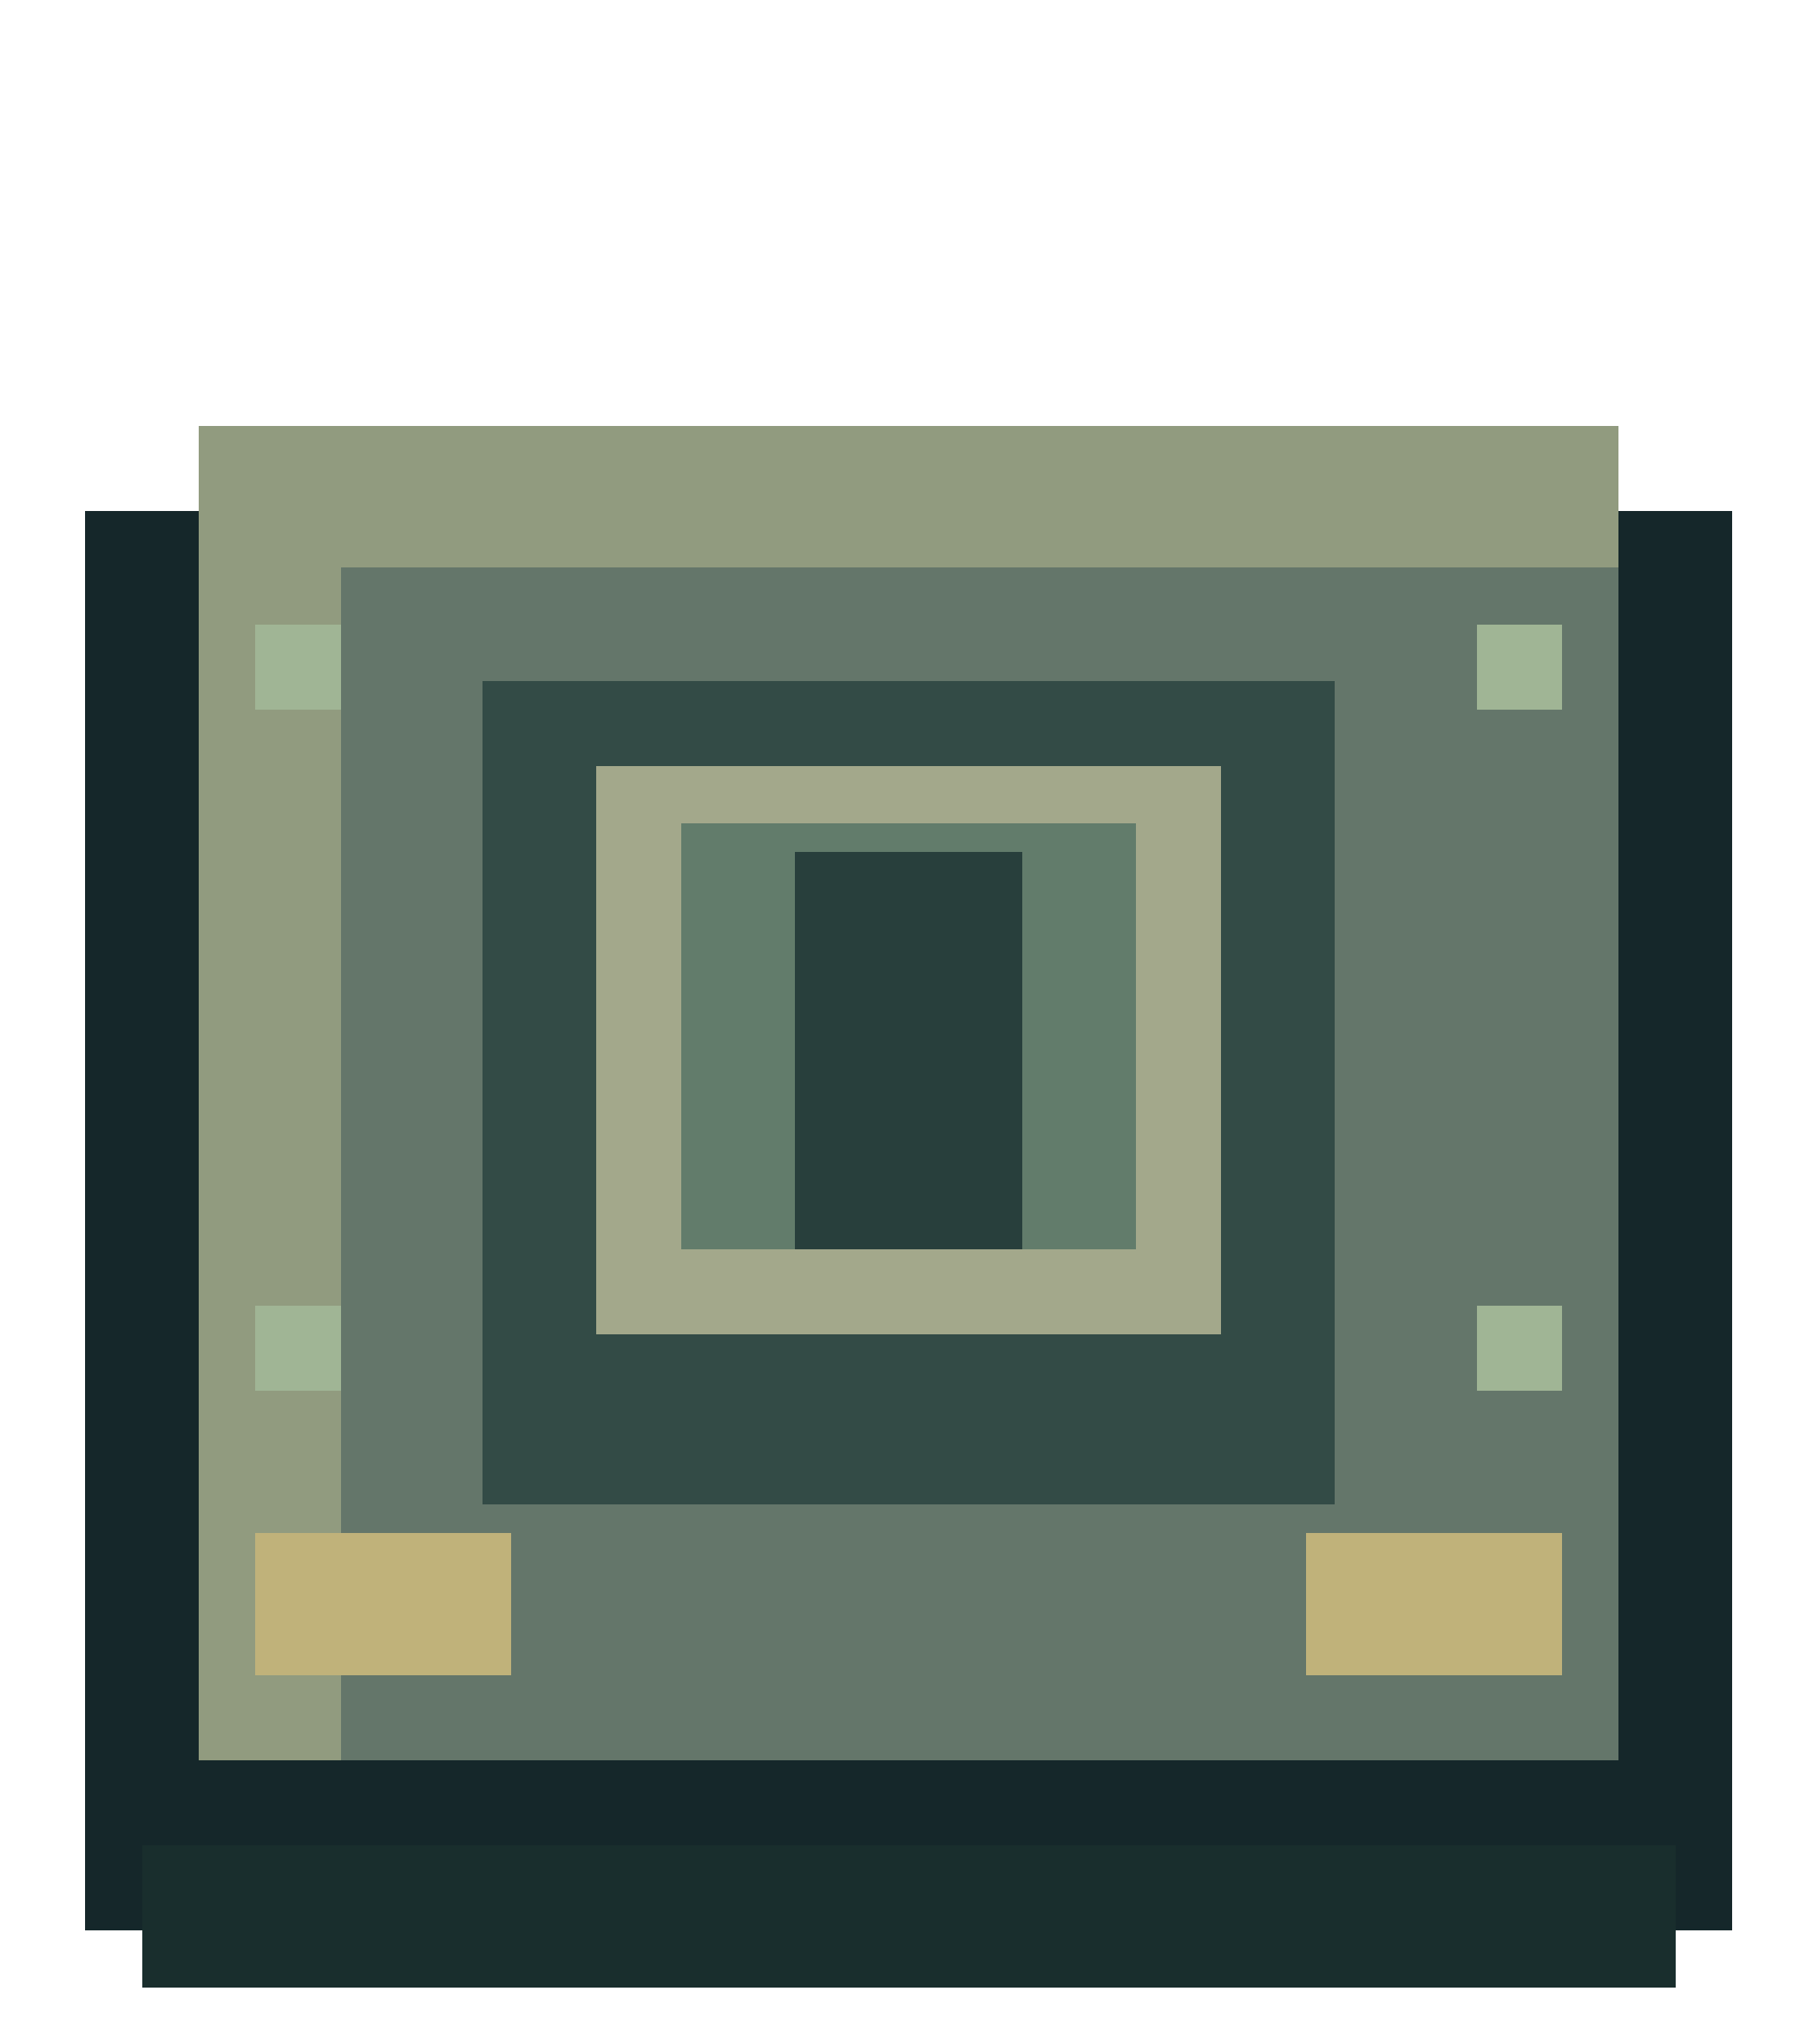
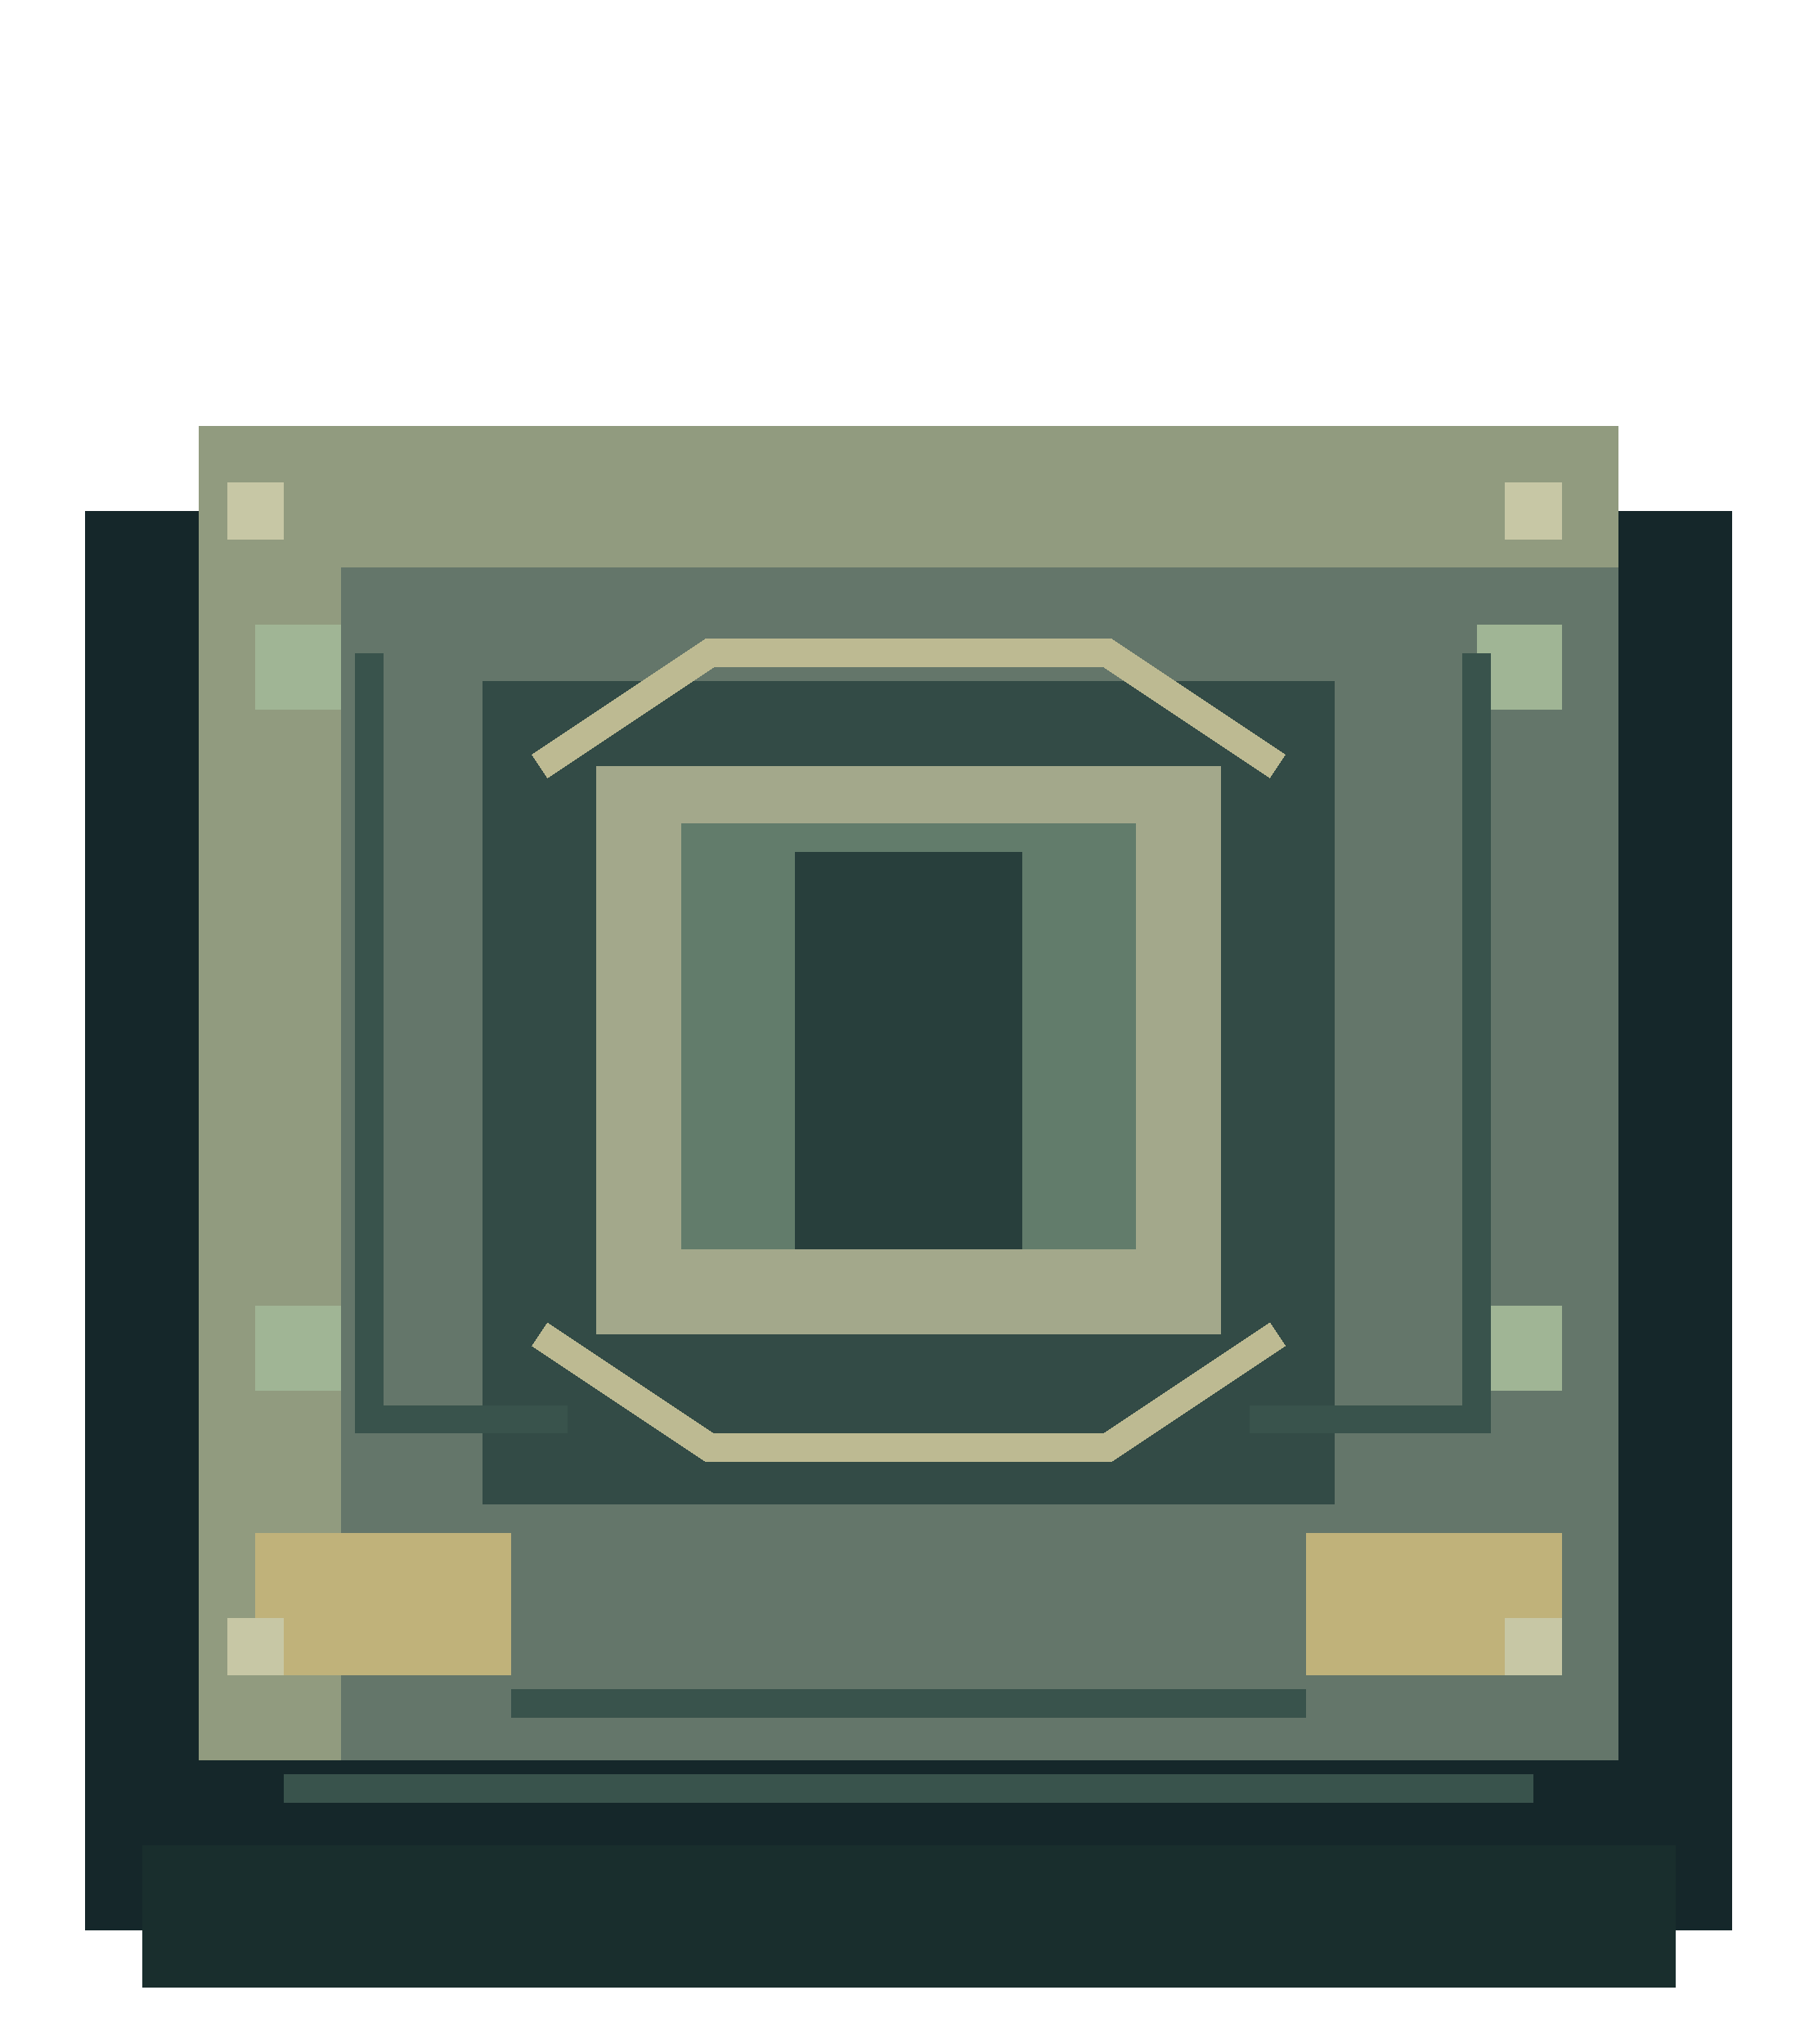
<svg xmlns="http://www.w3.org/2000/svg" width="64" height="72" viewBox="0 0 64 72" shape-rendering="crispEdges">
  <path fill="#15272a" d="M3 18h58v50H3z" />
  <path fill="#64766a" d="M7 15h50v47H7z" />
  <path fill="#919b7f" d="M7 15h50v5H7zM7 15h5v47H7z" />
  <path fill="#334b46" d="M17 24h30v29H17z" />
  <path fill="#a3a88b" d="M21 27h22v20H21z" />
  <path fill="#627c6b" d="M24 29h16v15H24z" />
  <path fill="#283f3c" d="M28 30h8v14h-8z" />
  <path fill="#c0b27a" d="M9 54h9v5H9zM46 54h9v5h-9z" />
  <path fill="#192e2d" d="M5 65h54v5H5z" />
  <path fill="#a0b595" d="M9 22h3v3H9zM52 22h3v3h-3zM9 46h3v3H9zM52 46h3v3h-3z" />
+   <g fill="#c7c7a5">
+     <rect x="8" y="17" width="2" height="2" />
+     <rect x="53" y="17" width="2" height="2" />
+     <rect x="8" y="57" width="2" height="2" />
+     <rect x="53" y="57" width="2" height="2" />
+   </g>
+   <path d="M13 23V50H20M44 50H52V23M10 63H54M18 60H46" fill="none" stroke="#39534c" stroke-width="1" />
+   <path d="M19 27L25 23H39L45 27M19 47L25 51H39L45 47" fill="none" stroke="#bdba92" stroke-width="1" />
</svg>
